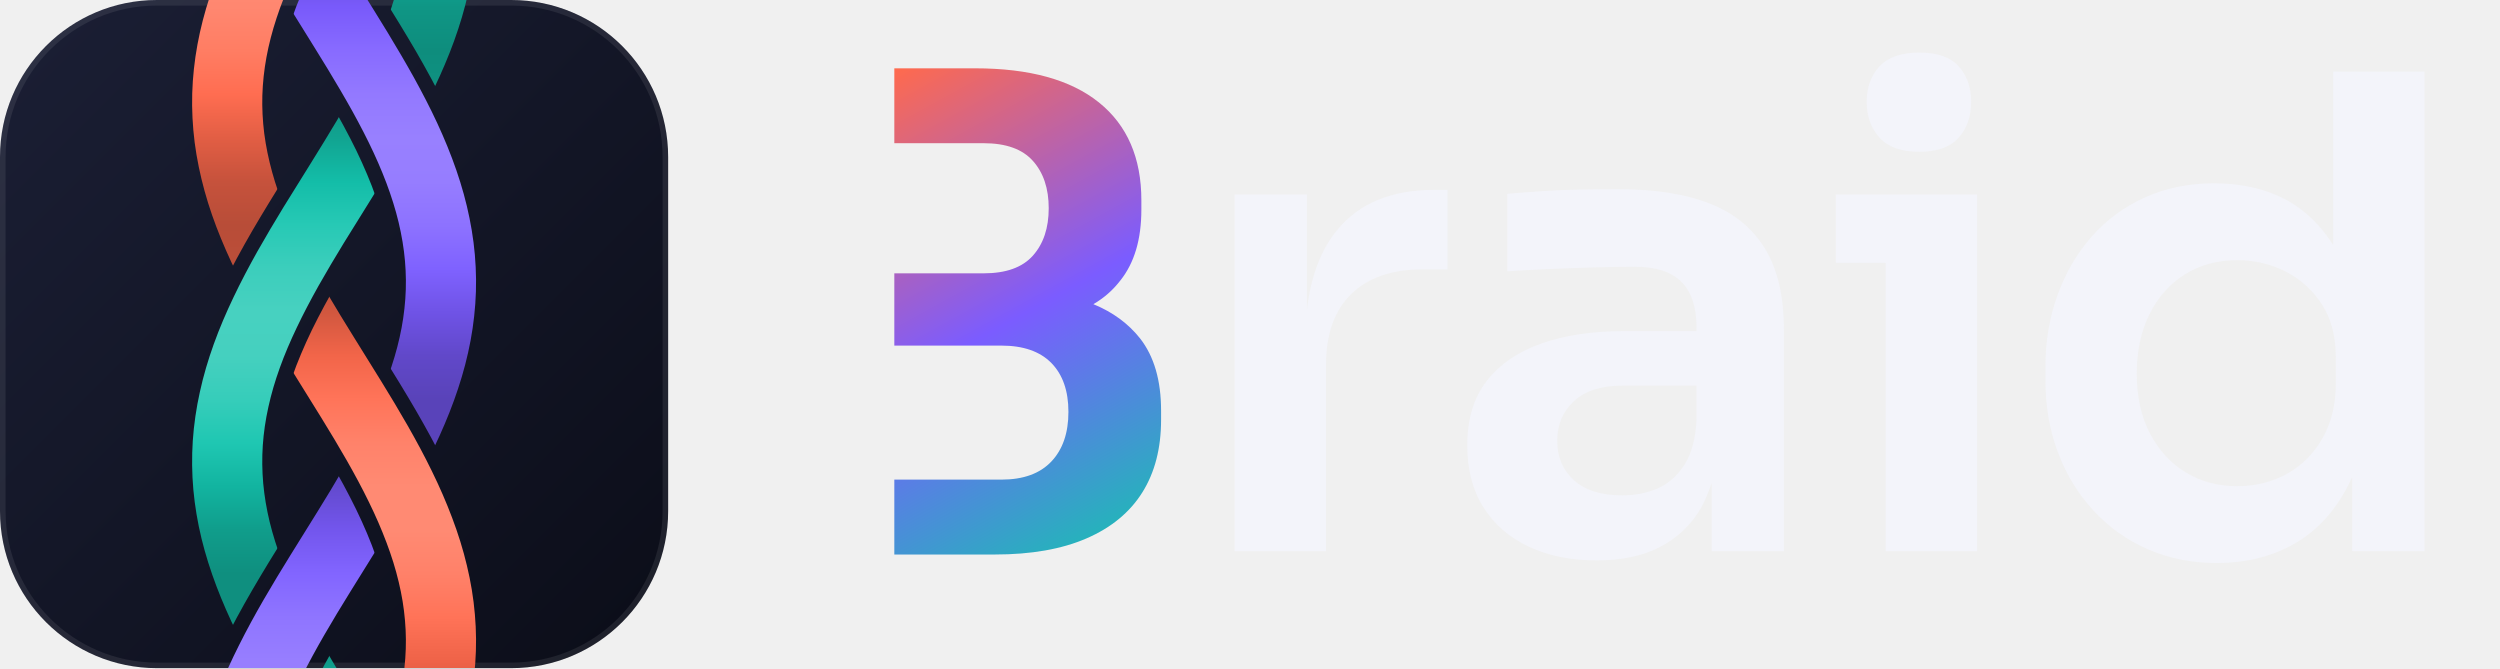
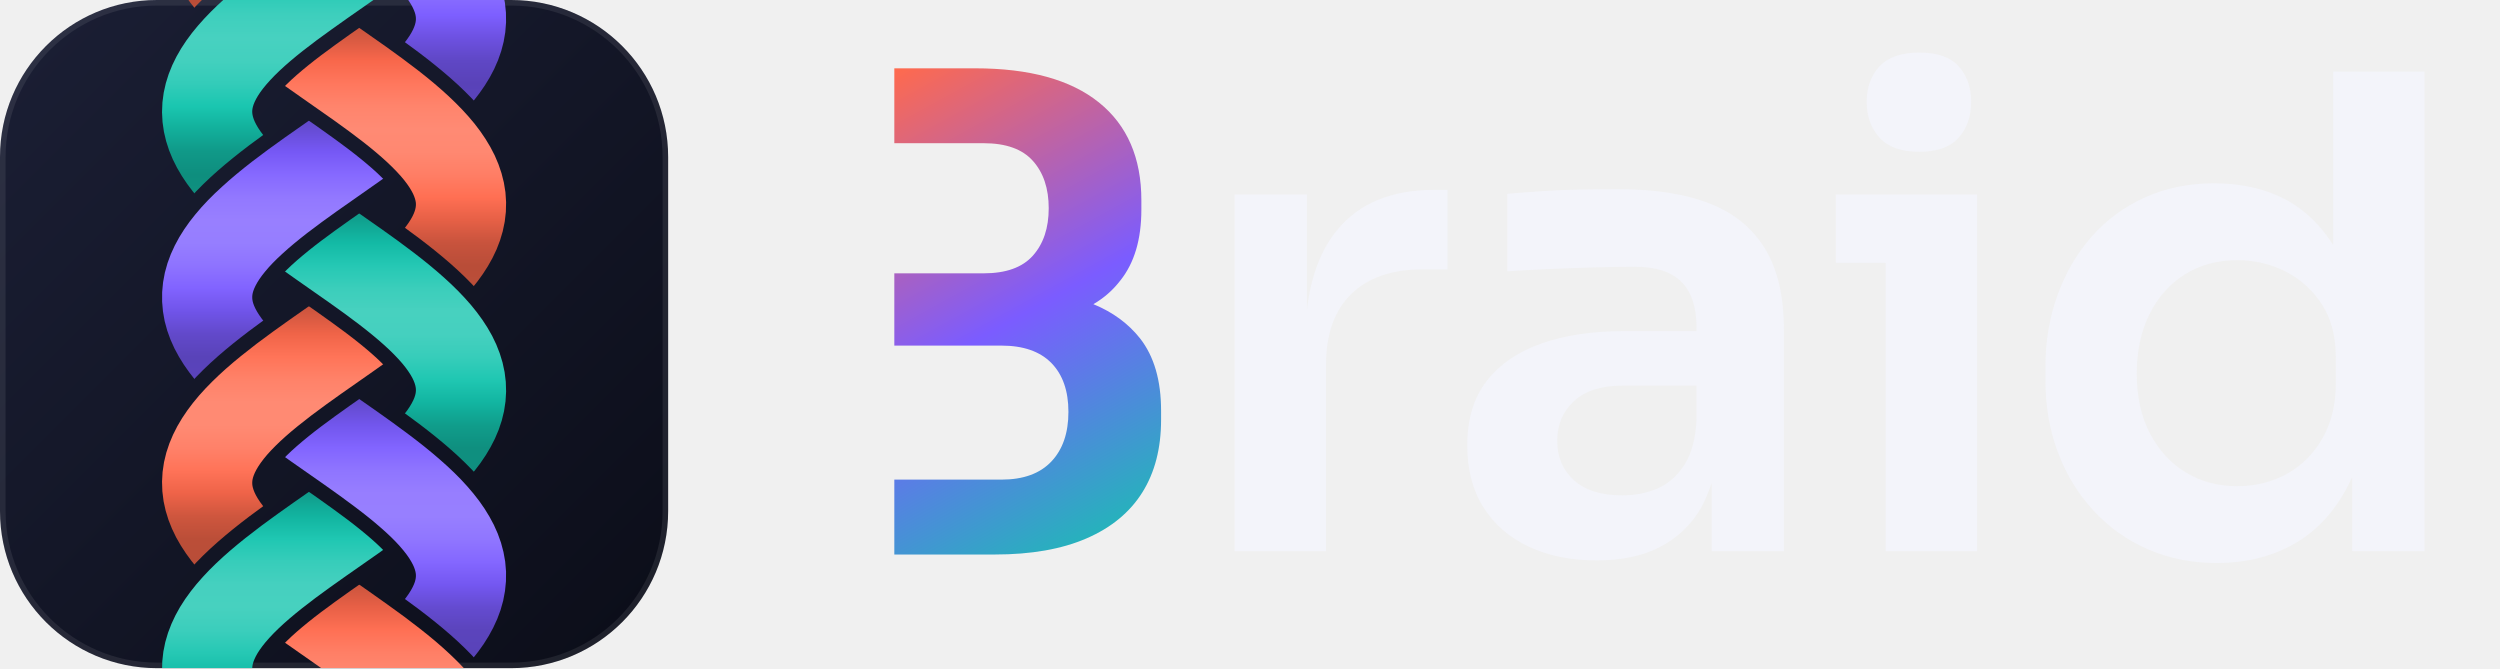
<svg xmlns="http://www.w3.org/2000/svg" width="449" height="120" viewBox="0 0 449 120">
  <defs>
    <linearGradient id="ldark-g0" gradientUnits="userSpaceOnUse" x1="-90" y1="0" x2="90" y2="0">
-       <stop offset="0%" stop-color="#ff6a4d" />
-       <stop offset="4.35%" stop-color="#ff7a60" />
-       <stop offset="8.7%" stop-color="#ff866e" />
-       <stop offset="13.04%" stop-color="#ff8b74" />
-       <stop offset="17.39%" stop-color="#ff8770" />
-       <stop offset="21.74%" stop-color="#ff7d63" />
-       <stop offset="26.09%" stop-color="#ff6d51" />
-       <stop offset="30.43%" stop-color="#e25e44" />
-       <stop offset="34.78%" stop-color="#c6523c" />
-       <stop offset="39.13%" stop-color="#b84d38" />
-       <stop offset="43.48%" stop-color="#bc4e39" />
-       <stop offset="47.83%" stop-color="#d1573f" />
-       <stop offset="52.17%" stop-color="#f26549" />
-       <stop offset="56.52%" stop-color="#ff7459" />
-       <stop offset="60.87%" stop-color="#ff826a" />
-       <stop offset="65.22%" stop-color="#ff8a73" />
-       <stop offset="69.57%" stop-color="#ff8a73" />
-       <stop offset="73.91%" stop-color="#ff8169" />
-       <stop offset="78.26%" stop-color="#ff7358" />
-       <stop offset="82.61%" stop-color="#ef6348" />
-       <stop offset="86.96%" stop-color="#cf563f" />
-       <stop offset="91.3%" stop-color="#bb4e39" />
-       <stop offset="95.65%" stop-color="#b94d38" />
-       <stop offset="100%" stop-color="#c8533c" />
+       <stop offset="0%" stop-color="#ff866f" />
+       <stop offset="2.27%" stop-color="#ff8b74" />
+       <stop offset="4.55%" stop-color="#ff876f" />
+       <stop offset="6.82%" stop-color="#ff7b62" />
+       <stop offset="9.09%" stop-color="#ff6b4f" />
+       <stop offset="11.36%" stop-color="#df5d43" />
+       <stop offset="13.64%" stop-color="#c4513b" />
+       <stop offset="15.91%" stop-color="#b84c37" />
+       <stop offset="18.18%" stop-color="#be4f39" />
+       <stop offset="20.45%" stop-color="#d65941" />
+       <stop offset="22.73%" stop-color="#f8674b" />
+       <stop offset="25%" stop-color="#ff775d" />
+       <stop offset="27.27%" stop-color="#ff846c" />
+       <stop offset="29.55%" stop-color="#ff8a74" />
+       <stop offset="31.82%" stop-color="#ff8871" />
+       <stop offset="34.09%" stop-color="#ff7e65" />
+       <stop offset="36.36%" stop-color="#ff6f53" />
+       <stop offset="38.64%" stop-color="#e66046" />
+       <stop offset="40.91%" stop-color="#c8533d" />
+       <stop offset="43.18%" stop-color="#b94d38" />
+       <stop offset="45.45%" stop-color="#bb4e39" />
+       <stop offset="47.73%" stop-color="#cf563f" />
+       <stop offset="50%" stop-color="#f06448" />
+       <stop offset="52.27%" stop-color="#ff7458" />
+       <stop offset="54.55%" stop-color="#ff8269" />
+       <stop offset="56.82%" stop-color="#ff8a73" />
+       <stop offset="59.09%" stop-color="#ff8a73" />
+       <stop offset="61.36%" stop-color="#ff8169" />
+       <stop offset="63.64%" stop-color="#ff7358" />
+       <stop offset="65.91%" stop-color="#ee6348" />
+       <stop offset="68.18%" stop-color="#ce563e" />
+       <stop offset="70.45%" stop-color="#bb4e38" />
+       <stop offset="72.73%" stop-color="#b94d38" />
+       <stop offset="75%" stop-color="#ca543d" />
+       <stop offset="77.27%" stop-color="#e86046" />
+       <stop offset="79.55%" stop-color="#ff7054" />
+       <stop offset="81.82%" stop-color="#ff7f66" />
+       <stop offset="84.09%" stop-color="#ff8972" />
+       <stop offset="86.36%" stop-color="#ff8a74" />
+       <stop offset="88.64%" stop-color="#ff846c" />
+       <stop offset="90.91%" stop-color="#ff765c" />
+       <stop offset="93.18%" stop-color="#f6664a" />
+       <stop offset="95.45%" stop-color="#d45840" />
+       <stop offset="97.73%" stop-color="#be4f39" />
+       <stop offset="100%" stop-color="#b84c38" />
    </linearGradient>
    <linearGradient id="ldark-g1" gradientUnits="userSpaceOnUse" x1="-90" y1="0" x2="90" y2="0">
      <stop offset="0%" stop-color="#5d46c1" />
-       <stop offset="4.35%" stop-color="#5942b8" />
-       <stop offset="8.7%" stop-color="#5d45c0" />
-       <stop offset="13.04%" stop-color="#684ed8" />
-       <stop offset="17.39%" stop-color="#795afb" />
-       <stop offset="21.74%" stop-color="#886bff" />
-       <stop offset="26.09%" stop-color="#9379ff" />
-       <stop offset="30.43%" stop-color="#9880ff" />
-       <stop offset="34.78%" stop-color="#967dff" />
-       <stop offset="39.13%" stop-color="#8d72ff" />
-       <stop offset="43.48%" stop-color="#7f62ff" />
-       <stop offset="47.83%" stop-color="#6f53e6" />
-       <stop offset="52.17%" stop-color="#6148c9" />
-       <stop offset="56.52%" stop-color="#5943b9" />
-       <stop offset="60.87%" stop-color="#5a43bb" />
-       <stop offset="65.22%" stop-color="#634ace" />
-       <stop offset="69.57%" stop-color="#7356ed" />
-       <stop offset="73.91%" stop-color="#8265ff" />
-       <stop offset="78.26%" stop-color="#8f75ff" />
-       <stop offset="82.61%" stop-color="#977eff" />
-       <stop offset="86.96%" stop-color="#977fff" />
-       <stop offset="91.3%" stop-color="#9177ff" />
-       <stop offset="95.65%" stop-color="#8568ff" />
-       <stop offset="100%" stop-color="#7558f3" />
+       <stop offset="2.27%" stop-color="#694fda" />
+       <stop offset="4.55%" stop-color="#7a5bfd" />
+       <stop offset="6.82%" stop-color="#896dff" />
+       <stop offset="9.09%" stop-color="#937aff" />
+       <stop offset="11.36%" stop-color="#9880ff" />
+       <stop offset="13.64%" stop-color="#957cff" />
+       <stop offset="15.91%" stop-color="#8b70ff" />
+       <stop offset="18.18%" stop-color="#7d5fff" />
+       <stop offset="20.45%" stop-color="#6d51e1" />
+       <stop offset="22.73%" stop-color="#5f47c5" />
+       <stop offset="25%" stop-color="#5942b8" />
+       <stop offset="27.27%" stop-color="#5b44bd" />
+       <stop offset="29.55%" stop-color="#664cd4" />
+       <stop offset="31.82%" stop-color="#7658f5" />
+       <stop offset="34.09%" stop-color="#8669ff" />
+       <stop offset="36.36%" stop-color="#9278ff" />
+       <stop offset="38.64%" stop-color="#987fff" />
+       <stop offset="40.91%" stop-color="#967eff" />
+       <stop offset="43.18%" stop-color="#8e73ff" />
+       <stop offset="45.45%" stop-color="#8163ff" />
+       <stop offset="47.73%" stop-color="#7054e9" />
+       <stop offset="50%" stop-color="#6249ca" />
+       <stop offset="52.27%" stop-color="#5943b9" />
+       <stop offset="54.55%" stop-color="#5a43bb" />
+       <stop offset="56.82%" stop-color="#634acd" />
+       <stop offset="59.09%" stop-color="#7256ed" />
+       <stop offset="61.36%" stop-color="#8265ff" />
+       <stop offset="63.64%" stop-color="#8f75ff" />
+       <stop offset="65.91%" stop-color="#977eff" />
+       <stop offset="68.18%" stop-color="#977fff" />
+       <stop offset="70.45%" stop-color="#9076ff" />
+       <stop offset="72.73%" stop-color="#8467ff" />
+       <stop offset="75%" stop-color="#7457f1" />
+       <stop offset="77.27%" stop-color="#644bd0" />
+       <stop offset="79.55%" stop-color="#5b44bc" />
+       <stop offset="81.82%" stop-color="#5943b9" />
+       <stop offset="84.09%" stop-color="#6048c8" />
+       <stop offset="86.36%" stop-color="#6f53e5" />
+       <stop offset="88.64%" stop-color="#7f61ff" />
+       <stop offset="90.91%" stop-color="#8d72ff" />
+       <stop offset="93.18%" stop-color="#967dff" />
+       <stop offset="95.45%" stop-color="#9880ff" />
+       <stop offset="97.73%" stop-color="#9279ff" />
+       <stop offset="100%" stop-color="#876bff" />
    </linearGradient>
    <linearGradient id="ldark-g2" gradientUnits="userSpaceOnUse" x1="-90" y1="0" x2="90" y2="0">
-       <stop offset="0%" stop-color="#41cfbd" />
-       <stop offset="4.35%" stop-color="#2fcbb7" />
-       <stop offset="8.7%" stop-color="#16c4af" />
-       <stop offset="13.04%" stop-color="#11ab98" />
-       <stop offset="17.39%" stop-color="#0f9685" />
-       <stop offset="21.74%" stop-color="#0e8d7d" />
-       <stop offset="26.09%" stop-color="#0f9282" />
-       <stop offset="30.43%" stop-color="#11a491" />
-       <stop offset="34.78%" stop-color="#13bda8" />
-       <stop offset="39.13%" stop-color="#27c9b5" />
-       <stop offset="43.48%" stop-color="#3ccebc" />
-       <stop offset="47.83%" stop-color="#47d1c0" />
-       <stop offset="52.17%" stop-color="#45d0bf" />
-       <stop offset="56.52%" stop-color="#36cdba" />
-       <stop offset="60.87%" stop-color="#1fc7b2" />
-       <stop offset="65.22%" stop-color="#12b4a0" />
-       <stop offset="69.57%" stop-color="#109d8b" />
-       <stop offset="73.91%" stop-color="#0f8f7f" />
-       <stop offset="78.26%" stop-color="#0f8f7f" />
-       <stop offset="82.61%" stop-color="#109c8a" />
-       <stop offset="86.96%" stop-color="#12b39f" />
-       <stop offset="91.3%" stop-color="#1ec7b2" />
-       <stop offset="95.65%" stop-color="#36ccba" />
-       <stop offset="100%" stop-color="#44d0bf" />
+       <stop offset="0%" stop-color="#14c4ae" />
+       <stop offset="2.27%" stop-color="#11a996" />
+       <stop offset="4.55%" stop-color="#0f9584" />
+       <stop offset="6.82%" stop-color="#0e8d7d" />
+       <stop offset="9.09%" stop-color="#0f9383" />
+       <stop offset="11.36%" stop-color="#11a693" />
+       <stop offset="13.64%" stop-color="#14c0ab" />
+       <stop offset="15.91%" stop-color="#2acab6" />
+       <stop offset="18.18%" stop-color="#3ecfbd" />
+       <stop offset="20.45%" stop-color="#47d1c0" />
+       <stop offset="22.73%" stop-color="#43d0be" />
+       <stop offset="25%" stop-color="#33ccb9" />
+       <stop offset="27.27%" stop-color="#1ac6b0" />
+       <stop offset="29.55%" stop-color="#12af9b" />
+       <stop offset="31.82%" stop-color="#109988" />
+       <stop offset="34.09%" stop-color="#0e8e7e" />
+       <stop offset="36.36%" stop-color="#0f9180" />
+       <stop offset="38.64%" stop-color="#10a18f" />
+       <stop offset="40.91%" stop-color="#13baa5" />
+       <stop offset="43.18%" stop-color="#25c8b4" />
+       <stop offset="45.45%" stop-color="#3bcebb" />
+       <stop offset="47.73%" stop-color="#47d1bf" />
+       <stop offset="50%" stop-color="#45d0bf" />
+       <stop offset="52.27%" stop-color="#37cdba" />
+       <stop offset="54.55%" stop-color="#20c7b2" />
+       <stop offset="56.82%" stop-color="#12b5a1" />
+       <stop offset="59.09%" stop-color="#109d8b" />
+       <stop offset="61.36%" stop-color="#0f8f7f" />
+       <stop offset="63.64%" stop-color="#0f8f7f" />
+       <stop offset="65.91%" stop-color="#109c8b" />
+       <stop offset="68.18%" stop-color="#12b4a0" />
+       <stop offset="70.45%" stop-color="#1fc7b2" />
+       <stop offset="72.73%" stop-color="#37cdba" />
+       <stop offset="75%" stop-color="#45d0bf" />
+       <stop offset="77.27%" stop-color="#47d1bf" />
+       <stop offset="79.55%" stop-color="#3bcebc" />
+       <stop offset="81.82%" stop-color="#26c8b4" />
+       <stop offset="84.09%" stop-color="#13bba6" />
+       <stop offset="86.36%" stop-color="#10a28f" />
+       <stop offset="88.64%" stop-color="#0f9181" />
+       <stop offset="90.91%" stop-color="#0e8e7e" />
+       <stop offset="93.18%" stop-color="#109887" />
+       <stop offset="95.45%" stop-color="#12ae9b" />
+       <stop offset="97.73%" stop-color="#1ac5b0" />
+       <stop offset="100%" stop-color="#32ccb8" />
    </linearGradient>
-     <mask id="ldark-m0" maskUnits="userSpaceOnUse" x="-127.8" y="-57" width="255.6" height="114">
-       <rect x="-127.8" y="-57" width="255.6" height="114" fill="#fff" />
-       <path d="M-28.25 -1.72C-26.68 -0.75 -25.1 0.24 -23.53 1.22C-21.95 2.2 -20.38 3.17 -18.8 4.13C-17.23 5.09 -15.65 6.03 -14.08 6.95C-12.5 7.86 -10.93 8.75 -9.35 9.6C-7.78 10.45 -6.2 11.26 -4.63 12.03C-3.05 12.79 -1.48 13.51 0.1 14.17C1.67 14.84 3.25 15.44 4.82 15.99C6.4 16.53 7.97 17.01 9.55 17.42" fill="none" stroke="#000" stroke-width="17.88" stroke-linecap="butt" />
-       <path d="M68.52 1.72C70.09 0.75 71.67 -0.24 73.24 -1.22C74.82 -2.2 76.39 -3.17 77.97 -4.13C79.54 -5.09 81.12 -6.03 82.69 -6.95C84.27 -7.86 85.84 -8.75 87.42 -9.6C88.99 -10.45 90.57 -11.26 92.14 -12.03C93.72 -12.79 95.29 -13.51 96.87 -14.17C98.44 -14.84 100.02 -15.44 101.59 -15.99C103.17 -16.53 104.74 -17.01 106.32 -17.42" fill="none" stroke="#000" stroke-width="17.88" stroke-linecap="butt" />
+     <mask id="ldark-m0" maskUnits="userSpaceOnUse" x="-138.6" y="-71.4" width="277.2" height="142.8">
+       <rect x="-138.6" y="-71.4" width="277.2" height="142.8" fill="#fff" />
+       <path d="M-80.91 -19.23C-79.56 -18.19 -78.21 -16.94 -76.86 -15.52C-75.51 -14.1 -74.16 -12.52 -72.81 -10.82C-71.46 -9.11 -70.11 -7.29 -68.76 -5.42C-67.41 -3.54 -66.06 -1.6 -64.71 0.33C-63.36 2.27 -62.01 4.2 -60.66 6.06C-59.31 7.93 -57.96 9.73 -56.61 11.4C-55.26 13.07 -53.91 14.63 -52.56 16C-51.21 17.38 -49.86 18.58 -48.51 19.58C-47.16 20.57 -45.81 21.35 -44.46 21.89C-43.11 22.43 -41.76 22.73 -40.41 22.79C-39.06 22.85 -37.71 22.66 -36.36 22.22C-35.01 21.79 -33.66 21.12 -32.31 20.23" fill="none" stroke="#000" stroke-width="21.48" stroke-linecap="butt" />
+       <path d="M-30.91 19.23C-29.56 18.19 -28.21 16.94 -26.86 15.52C-25.51 14.1 -24.16 12.52 -22.81 10.82C-21.46 9.11 -20.11 7.29 -18.76 5.42C-17.41 3.54 -16.06 1.6 -14.71 -0.33C-13.36 -2.27 -12.01 -4.2 -10.66 -6.06C-9.31 -7.93 -7.96 -9.73 -6.61 -11.4C-5.26 -13.07 -3.91 -14.63 -2.56 -16C-1.21 -17.38 0.14 -18.58 1.49 -19.58C2.84 -20.57 4.19 -21.35 5.54 -21.89C6.89 -22.43 8.24 -22.73 9.59 -22.79C10.94 -22.85 12.29 -22.66 13.64 -22.22C14.99 -21.79 16.34 -21.12 17.69 -20.23" fill="none" stroke="#000" stroke-width="21.48" stroke-linecap="butt" />
+       <path d="M19.09 -19.23C20.44 -18.19 21.79 -16.94 23.14 -15.52C24.49 -14.1 25.84 -12.52 27.19 -10.82C28.54 -9.11 29.89 -7.29 31.24 -5.42C32.59 -3.54 33.94 -1.6 35.29 0.33C36.64 2.27 37.99 4.2 39.34 6.06C40.69 7.93 42.04 9.73 43.39 11.4C44.74 13.07 46.09 14.63 47.44 16C48.79 17.38 50.14 18.58 51.49 19.58C52.84 20.57 54.19 21.35 55.54 21.89C56.89 22.43 58.24 22.73 59.59 22.79C60.94 22.85 62.29 22.66 63.64 22.22C64.99 21.79 66.34 21.12 67.69 20.23" fill="none" stroke="#000" stroke-width="21.48" stroke-linecap="butt" />
+       <path d="M69.09 19.23C70.44 18.19 71.79 16.94 73.14 15.52C74.49 14.1 75.84 12.52 77.19 10.82C78.54 9.11 79.89 7.29 81.24 5.42C82.59 3.54 83.94 1.6 85.29 -0.33C86.64 -2.27 87.99 -4.2 89.34 -6.06C90.69 -7.93 92.04 -9.73 93.39 -11.4C94.74 -13.07 96.09 -14.63 97.44 -16C98.79 -17.38 100.14 -18.58 101.49 -19.58C102.84 -20.57 104.19 -21.35 105.54 -21.89C106.89 -22.43 108.24 -22.73 109.59 -22.79C110.94 -22.85 112.29 -22.66 113.64 -22.22C114.99 -21.79 116.34 -21.12 117.69 -20.23" fill="none" stroke="#000" stroke-width="21.48" stroke-linecap="butt" />
    </mask>
-     <mask id="ldark-m1" maskUnits="userSpaceOnUse" x="-127.8" y="-57" width="255.6" height="114">
-       <rect x="-127.8" y="-57" width="255.6" height="114" fill="#fff" />
-       <path d="M-92.77 -1.72C-91.2 -0.75 -89.62 0.24 -88.05 1.22C-86.47 2.2 -84.9 3.17 -83.32 4.13C-81.75 5.09 -80.17 6.03 -78.6 6.95C-77.02 7.86 -75.45 8.75 -73.87 9.6C-72.3 10.45 -70.72 11.26 -69.15 12.03C-67.57 12.79 -66 13.51 -64.42 14.17C-62.85 14.84 -61.27 15.44 -59.7 15.99C-58.12 16.53 -56.55 17.01 -54.97 17.42" fill="none" stroke="#000" stroke-width="17.88" stroke-linecap="butt" />
-       <path d="M4 1.72C5.58 0.75 7.15 -0.24 8.73 -1.22C10.3 -2.2 11.88 -3.17 13.45 -4.13C15.03 -5.09 16.6 -6.03 18.18 -6.95C19.75 -7.86 21.33 -8.75 22.9 -9.6C24.48 -10.45 26.05 -11.26 27.63 -12.03C29.2 -12.79 30.78 -13.51 32.35 -14.17C33.93 -14.84 35.5 -15.44 37.08 -15.99C38.65 -16.53 40.23 -17.01 41.8 -17.42" fill="none" stroke="#000" stroke-width="17.88" stroke-linecap="butt" />
+     <mask id="ldark-m1" maskUnits="userSpaceOnUse" x="-138.6" y="-71.4" width="277.2" height="142.8">
+       <rect x="-138.6" y="-71.4" width="277.2" height="142.8" fill="#fff" />
+       <path d="M-114.24 -19.23C-112.89 -18.19 -111.54 -16.94 -110.19 -15.52C-108.84 -14.1 -107.49 -12.52 -106.14 -10.82C-104.79 -9.11 -103.44 -7.29 -102.09 -5.42C-100.74 -3.54 -99.39 -1.6 -98.04 0.33C-96.69 2.27 -95.34 4.2 -93.99 6.06C-92.64 7.93 -91.29 9.73 -89.94 11.4C-88.59 13.07 -87.24 14.63 -85.89 16C-84.54 17.38 -83.19 18.58 -81.84 19.58C-80.49 20.57 -79.14 21.35 -77.79 21.89C-76.44 22.43 -75.09 22.73 -73.74 22.79C-72.39 22.85 -71.04 22.66 -69.69 22.22C-68.34 21.79 -66.99 21.12 -65.64 20.23" fill="none" stroke="#000" stroke-width="21.48" stroke-linecap="butt" />
+       <path d="M-64.24 19.23C-62.89 18.19 -61.54 16.94 -60.19 15.52C-58.84 14.1 -57.49 12.52 -56.14 10.82C-54.79 9.11 -53.44 7.29 -52.09 5.42C-50.74 3.54 -49.39 1.6 -48.04 -0.33C-46.69 -2.27 -45.34 -4.2 -43.99 -6.06C-42.64 -7.93 -41.29 -9.73 -39.94 -11.4C-38.59 -13.07 -37.24 -14.63 -35.89 -16C-34.54 -17.38 -33.19 -18.58 -31.84 -19.58C-30.49 -20.57 -29.14 -21.35 -27.79 -21.89C-26.44 -22.43 -25.09 -22.73 -23.74 -22.79C-22.39 -22.85 -21.04 -22.66 -19.69 -22.22C-18.34 -21.79 -16.99 -21.12 -15.64 -20.23" fill="none" stroke="#000" stroke-width="21.48" stroke-linecap="butt" />
+       <path d="M-14.24 -19.23C-12.89 -18.19 -11.54 -16.94 -10.19 -15.52C-8.84 -14.1 -7.49 -12.52 -6.14 -10.82C-4.79 -9.11 -3.44 -7.29 -2.09 -5.42C-0.74 -3.54 0.61 -1.6 1.96 0.33C3.31 2.27 4.66 4.2 6.01 6.06C7.36 7.93 8.71 9.73 10.06 11.4C11.41 13.07 12.76 14.63 14.11 16C15.46 17.38 16.81 18.58 18.16 19.58C19.51 20.57 20.86 21.35 22.21 21.89C23.56 22.43 24.91 22.73 26.26 22.79C27.61 22.85 28.96 22.66 30.31 22.22C31.66 21.79 33.01 21.12 34.36 20.23" fill="none" stroke="#000" stroke-width="21.48" stroke-linecap="butt" />
+       <path d="M35.76 19.23C37.11 18.19 38.46 16.94 39.81 15.52C41.16 14.1 42.51 12.52 43.86 10.82C45.21 9.11 46.56 7.29 47.91 5.42C49.26 3.54 50.61 1.6 51.96 -0.33C53.31 -2.27 54.66 -4.2 56.01 -6.06C57.36 -7.93 58.71 -9.73 60.06 -11.4C61.41 -13.07 62.76 -14.63 64.11 -16C65.46 -17.38 66.81 -18.58 68.16 -19.58C69.51 -20.57 70.86 -21.35 72.21 -21.89C73.56 -22.43 74.91 -22.73 76.26 -22.79C77.61 -22.85 78.96 -22.66 80.31 -22.22C81.66 -21.79 83.01 -21.12 84.36 -20.23" fill="none" stroke="#000" stroke-width="21.48" stroke-linecap="butt" />
    </mask>
-     <mask id="ldark-m2" maskUnits="userSpaceOnUse" x="-127.8" y="-57" width="255.6" height="114">
-       <rect x="-127.8" y="-57" width="255.6" height="114" fill="#fff" />
-       <path d="M-60.51 1.72C-58.94 0.75 -57.36 -0.24 -55.79 -1.22C-54.21 -2.2 -52.64 -3.17 -51.06 -4.13C-49.49 -5.09 -47.91 -6.03 -46.34 -6.95C-44.76 -7.86 -43.19 -8.75 -41.61 -9.6C-40.04 -10.45 -38.46 -11.26 -36.89 -12.03C-35.31 -12.79 -33.74 -13.51 -32.16 -14.17C-30.59 -14.84 -29.01 -15.44 -27.44 -15.99C-25.86 -16.53 -24.29 -17.01 -22.71 -17.42" fill="none" stroke="#000" stroke-width="17.88" stroke-linecap="butt" />
-       <path d="M36.26 -1.72C37.84 -0.75 39.41 0.24 40.99 1.22C42.56 2.2 44.14 3.17 45.71 4.13C47.29 5.09 48.86 6.03 50.44 6.95C52.01 7.86 53.59 8.75 55.16 9.6C56.74 10.45 58.31 11.26 59.89 12.03C61.46 12.79 63.04 13.51 64.61 14.17C66.19 14.84 67.76 15.44 69.34 15.99C70.91 16.53 72.49 17.01 74.06 17.42" fill="none" stroke="#000" stroke-width="17.88" stroke-linecap="butt" />
+     <mask id="ldark-m2" maskUnits="userSpaceOnUse" x="-138.6" y="-71.4" width="277.2" height="142.8">
+       <rect x="-138.6" y="-71.4" width="277.2" height="142.8" fill="#fff" />
+       <path d="M-97.58 19.23C-96.23 18.19 -94.88 16.94 -93.53 15.52C-92.18 14.1 -90.83 12.52 -89.48 10.82C-88.13 9.11 -86.78 7.29 -85.43 5.42C-84.08 3.54 -82.73 1.6 -81.38 -0.33C-80.03 -2.27 -78.68 -4.2 -77.33 -6.06C-75.98 -7.93 -74.63 -9.73 -73.28 -11.4C-71.93 -13.07 -70.58 -14.63 -69.23 -16C-67.88 -17.38 -66.53 -18.58 -65.18 -19.58C-63.83 -20.57 -62.48 -21.35 -61.13 -21.89C-59.78 -22.43 -58.43 -22.73 -57.08 -22.79C-55.73 -22.85 -54.38 -22.66 -53.03 -22.22C-51.68 -21.79 -50.33 -21.12 -48.98 -20.23" fill="none" stroke="#000" stroke-width="21.48" stroke-linecap="butt" />
+       <path d="M-47.58 -19.23C-46.23 -18.19 -44.88 -16.94 -43.53 -15.52C-42.18 -14.1 -40.83 -12.52 -39.48 -10.82C-38.13 -9.11 -36.78 -7.29 -35.43 -5.42C-34.08 -3.54 -32.73 -1.6 -31.38 0.33C-30.03 2.27 -28.68 4.2 -27.33 6.06C-25.98 7.93 -24.63 9.73 -23.28 11.4C-21.93 13.07 -20.58 14.63 -19.23 16C-17.88 17.38 -16.53 18.58 -15.18 19.58C-13.83 20.57 -12.48 21.35 -11.13 21.89C-9.78 22.43 -8.43 22.73 -7.08 22.79C-5.73 22.85 -4.38 22.66 -3.03 22.22C-1.68 21.79 -0.33 21.12 1.02 20.23" fill="none" stroke="#000" stroke-width="21.48" stroke-linecap="butt" />
+       <path d="M2.42 19.23C3.77 18.19 5.12 16.94 6.47 15.52C7.82 14.1 9.17 12.52 10.52 10.82C11.87 9.11 13.22 7.29 14.57 5.42C15.92 3.54 17.27 1.6 18.62 -0.33C19.97 -2.27 21.32 -4.2 22.67 -6.06C24.02 -7.93 25.37 -9.73 26.72 -11.4C28.07 -13.07 29.42 -14.63 30.77 -16C32.12 -17.38 33.47 -18.58 34.82 -19.58C36.17 -20.57 37.52 -21.35 38.87 -21.89C40.22 -22.43 41.57 -22.73 42.92 -22.79C44.27 -22.85 45.62 -22.66 46.97 -22.22C48.32 -21.79 49.67 -21.12 51.02 -20.23" fill="none" stroke="#000" stroke-width="21.48" stroke-linecap="butt" />
+       <path d="M52.42 -19.23C53.77 -18.19 55.12 -16.94 56.47 -15.52C57.82 -14.1 59.17 -12.52 60.52 -10.82C61.87 -9.11 63.22 -7.29 64.57 -5.42C65.92 -3.54 67.27 -1.6 68.62 0.33C69.97 2.27 71.32 4.2 72.67 6.06C74.02 7.93 75.37 9.73 76.72 11.4C78.07 13.07 79.42 14.63 80.77 16C82.12 17.38 83.47 18.58 84.82 19.58C86.17 20.57 87.52 21.35 88.87 21.89C90.22 22.43 91.57 22.73 92.92 22.79C94.27 22.85 95.62 22.66 96.97 22.22C98.32 21.79 99.67 21.12 101.02 20.23" fill="none" stroke="#000" stroke-width="21.48" stroke-linecap="butt" />
    </mask>
    <linearGradient id="ldark-bg" x1="0" y1="0" x2="1" y2="1">
      <stop offset="0" stop-color="#1B1F35" />
      <stop offset="1" stop-color="#0B0D18" />
    </linearGradient>
    <clipPath id="ldark-clip">
      <rect x="0" y="0" width="120" height="120" rx="28.2" />
    </clipPath>
    <linearGradient id="wdark-three" gradientUnits="userSpaceOnUse" x1="160.62" y1="12.27" x2="208.528" y2="99.59">
      <stop offset="0" stop-color="#FF6A4D" />
      <stop offset="0.5" stop-color="#7B5CFF" />
      <stop offset="1" stop-color="#14C4AE" />
    </linearGradient>
  </defs>
  <rect x="0" y="0" width="120" height="120" rx="28.2" fill="url(#ldark-bg)" />
  <rect x="0.5" y="0.5" width="119" height="119" rx="27.7" fill="none" stroke="#ffffff" stroke-opacity="0.08" />
  <g clip-path="url(#ldark-clip)">
    <g transform="translate(60 60) rotate(90)">
-       <path d="M-90 0C-87.39 1.63 -84.78 3.25 -82.17 4.83C-79.57 6.4 -76.96 7.92 -74.35 9.34C-71.74 10.76 -69.13 12.08 -66.52 13.26C-63.91 14.43 -61.3 15.47 -58.7 16.32C-56.09 17.18 -53.48 17.86 -50.87 18.34C-48.26 18.82 -45.65 19.1 -43.04 19.18C-40.43 19.25 -37.83 19.12 -35.22 18.79C-32.61 18.45 -30 17.91 -27.39 17.19C-24.78 16.47 -22.17 15.56 -19.57 14.49C-16.96 13.42 -14.35 12.2 -11.74 10.86C-9.13 9.52 -6.52 8.06 -3.91 6.53C-1.3 5 1.3 3.4 3.91 1.78C6.52 0.16 9.13 -1.48 11.74 -3.08C14.35 -4.69 16.96 -6.26 19.57 -7.75C22.17 -9.23 24.78 -10.64 27.39 -11.91C30 -13.19 32.61 -14.33 35.22 -15.31C37.83 -16.3 40.43 -17.11 43.04 -17.73C45.65 -18.36 48.26 -18.79 50.87 -19.01C53.48 -19.24 56.09 -19.26 58.7 -19.07C61.3 -18.89 63.91 -18.5 66.52 -17.91C69.13 -17.32 71.74 -16.54 74.35 -15.59C76.96 -14.65 79.57 -13.53 82.17 -12.28C84.78 -11.03 87.39 -9.65 90 -8.17" fill="none" stroke="url(#ldark-g0)" stroke-width="12.6" stroke-linecap="round" mask="url(#ldark-m0)" />
-       <path d="M-90 16.63C-87.39 15.81 -84.78 14.82 -82.17 13.68C-79.57 12.54 -76.96 11.25 -74.35 9.86C-71.74 8.46 -69.13 6.96 -66.52 5.4C-63.91 3.84 -61.3 2.22 -58.7 0.59C-56.09 -1.03 -53.48 -2.66 -50.87 -4.25C-48.26 -5.83 -45.65 -7.37 -43.04 -8.82C-40.43 -10.26 -37.83 -11.61 -35.22 -12.82C-32.61 -14.03 -30 -15.1 -27.39 -16C-24.78 -16.9 -22.17 -17.63 -19.57 -18.15C-16.96 -18.68 -14.35 -19.02 -11.74 -19.14C-9.13 -19.27 -6.52 -19.19 -3.91 -18.9C-1.3 -18.62 1.3 -18.13 3.91 -17.45C6.52 -16.77 9.13 -15.9 11.74 -14.87C14.35 -13.84 16.96 -12.65 19.57 -11.34C22.17 -10.03 24.78 -8.6 27.39 -7.08C30 -5.57 32.61 -3.99 35.22 -2.37C37.83 -0.76 40.43 0.88 43.04 2.49C45.65 4.11 48.26 5.69 50.87 7.2C53.48 8.71 56.09 10.13 58.7 11.44C61.3 12.75 63.91 13.93 66.52 14.95C69.13 15.97 71.74 16.83 74.35 17.5C76.96 18.17 79.57 18.65 82.17 18.92C84.78 19.2 87.39 19.27 90 19.13" fill="none" stroke="url(#ldark-g1)" stroke-width="12.6" stroke-linecap="round" mask="url(#ldark-m1)" />
-       <path d="M-90 -16.63C-87.39 -17.44 -84.78 -18.07 -82.17 -18.51C-79.57 -18.94 -76.96 -19.17 -74.35 -19.2C-71.74 -19.22 -69.13 -19.04 -66.52 -18.66C-63.91 -18.27 -61.3 -17.69 -58.7 -16.92C-56.09 -16.15 -53.48 -15.2 -50.87 -14.09C-48.26 -12.99 -45.65 -11.73 -43.04 -10.36C-40.43 -8.99 -37.83 -7.51 -35.22 -5.97C-32.61 -4.42 -30 -2.81 -27.39 -1.19C-24.78 0.43 -22.17 2.07 -19.57 3.67C-16.96 5.26 -14.35 6.82 -11.74 8.29C-9.13 9.75 -6.52 11.13 -3.91 12.37C-1.3 13.62 1.3 14.73 3.91 15.67C6.52 16.61 9.13 17.38 11.74 17.95C14.35 18.53 16.96 18.91 19.57 19.09C22.17 19.26 24.78 19.23 27.39 19C30 18.76 32.61 18.32 35.22 17.69C37.83 17.05 40.43 16.23 43.04 15.24C45.65 14.25 48.26 13.1 50.87 11.82C53.48 10.53 56.09 9.13 58.7 7.63C61.3 6.14 63.91 4.57 66.52 2.96C69.13 1.35 71.74 -0.28 74.35 -1.9C76.96 -3.52 79.57 -5.12 82.17 -6.64C84.78 -8.17 87.39 -9.62 90 -10.96" fill="none" stroke="url(#ldark-g2)" stroke-width="12.6" stroke-linecap="round" mask="url(#ldark-m2)" />
+       <path d="M-90 11.33C-88.64 13.02 -87.27 14.59 -85.91 15.99C-84.55 17.38 -83.18 18.6 -81.82 19.59C-80.45 20.59 -79.09 21.37 -77.73 21.91C-76.36 22.45 -75 22.75 -73.64 22.79C-72.27 22.84 -70.91 22.63 -69.55 22.18C-68.18 21.72 -66.82 21.02 -65.45 20.1C-64.09 19.18 -62.73 18.04 -61.36 16.71C-60 15.38 -58.64 13.86 -57.27 12.21C-55.91 10.56 -54.55 8.78 -53.18 6.92C-51.82 5.06 -50.45 3.12 -49.09 1.17C-47.73 -0.78 -46.36 -2.75 -45 -4.66C-43.64 -6.57 -42.27 -8.43 -40.91 -10.18C-39.55 -11.93 -38.18 -13.56 -36.82 -15.03C-35.45 -16.5 -34.09 -17.8 -32.73 -18.9C-31.36 -19.99 -30 -20.87 -28.64 -21.52C-27.27 -22.16 -25.91 -22.57 -24.55 -22.73C-23.18 -22.88 -21.82 -22.79 -20.45 -22.44C-19.09 -22.1 -17.73 -21.51 -16.36 -20.68C-15 -19.86 -13.64 -18.81 -12.27 -17.56C-10.91 -16.32 -9.55 -14.88 -8.18 -13.29C-6.82 -11.7 -5.45 -9.97 -4.09 -8.15C-2.73 -6.32 -1.36 -4.41 0 -2.46C1.36 -0.52 2.73 1.45 4.09 3.38C5.45 5.31 6.82 7.2 8.18 9C9.55 10.79 10.91 12.49 12.27 14.03C13.64 15.57 15 16.95 16.36 18.14C17.73 19.32 19.09 20.3 20.45 21.05C21.82 21.8 23.18 22.32 24.55 22.59C25.91 22.85 27.27 22.87 28.64 22.64C30 22.4 31.36 21.92 32.73 21.2C34.09 20.48 35.45 19.52 36.82 18.37C38.18 17.21 39.55 15.85 40.91 14.33C42.27 12.81 43.64 11.13 45 9.35C46.36 7.57 47.73 5.68 49.09 3.75C50.45 1.83 51.82 -0.14 53.18 -2.09C54.55 -4.03 55.91 -5.95 57.27 -7.79C58.64 -9.62 60 -11.37 61.36 -12.98C62.73 -14.59 64.09 -16.05 65.45 -17.32C66.82 -18.59 68.18 -19.67 69.55 -20.52C70.91 -21.37 72.27 -22 73.64 -22.37C75 -22.75 76.36 -22.88 77.73 -22.75C79.09 -22.63 80.45 -22.26 81.82 -21.64C83.18 -21.03 84.55 -20.17 85.91 -19.11C87.27 -18.04 88.64 -16.76 90 -15.32" fill="none" stroke="url(#ldark-g0)" stroke-width="16.2" stroke-linecap="round" mask="url(#ldark-m0)" />
+       <path d="M-90 11.47C-88.64 9.78 -87.27 7.97 -85.91 6.08C-84.55 4.2 -83.18 2.25 -81.82 0.3C-80.45 -1.65 -79.09 -3.61 -77.73 -5.51C-76.36 -7.4 -75 -9.24 -73.64 -10.95C-72.27 -12.66 -70.91 -14.26 -69.55 -15.67C-68.18 -17.09 -66.82 -18.34 -65.45 -19.37C-64.09 -20.4 -62.73 -21.22 -61.36 -21.79C-60 -22.37 -58.64 -22.7 -57.27 -22.78C-55.91 -22.86 -54.55 -22.69 -53.18 -22.27C-51.82 -21.86 -50.45 -21.19 -49.09 -20.3C-47.73 -19.41 -46.36 -18.3 -45 -17C-43.64 -15.7 -42.27 -14.21 -40.91 -12.58C-39.55 -10.95 -38.18 -9.18 -36.82 -7.33C-35.45 -5.48 -34.09 -3.55 -32.73 -1.6C-31.36 0.35 -30 2.31 -28.64 4.23C-27.27 6.15 -25.91 8.03 -24.55 9.79C-23.18 11.55 -21.82 13.21 -20.45 14.7C-19.09 16.2 -17.73 17.53 -16.36 18.65C-15 19.77 -13.64 20.69 -12.27 21.37C-10.91 22.05 -9.55 22.5 -8.18 22.69C-6.82 22.88 -5.45 22.82 -4.09 22.52C-2.73 22.21 -1.36 21.65 0 20.86C1.36 20.07 2.73 19.05 4.09 17.84C5.45 16.62 6.82 15.21 8.18 13.64C9.55 12.08 10.91 10.36 12.27 8.55C13.64 6.74 15 4.83 16.36 2.9C17.73 0.96 19.09 -1.01 20.45 -2.95C21.82 -4.89 23.18 -6.79 24.55 -8.6C25.91 -10.41 27.27 -12.12 28.64 -13.68C30 -15.25 31.36 -16.66 32.73 -17.87C34.09 -19.08 35.45 -20.1 36.82 -20.88C38.18 -21.67 39.55 -22.22 40.91 -22.52C42.27 -22.83 43.64 -22.88 45 -22.68C46.36 -22.49 47.73 -22.04 49.09 -21.35C50.45 -20.67 51.82 -19.75 53.18 -18.62C54.55 -17.49 55.91 -16.16 57.27 -14.66C58.64 -13.17 60 -11.51 61.36 -9.74C62.73 -7.98 64.09 -6.1 65.45 -4.18C66.82 -2.26 68.18 -0.3 69.55 1.65C70.91 3.6 72.27 5.53 73.64 7.38C75 9.23 76.36 10.99 77.73 12.62C79.09 14.25 80.45 15.74 81.82 17.03C83.18 18.33 84.55 19.44 85.91 20.33C87.27 21.21 88.64 21.87 90 22.28" fill="none" stroke="url(#ldark-g1)" stroke-width="16.2" stroke-linecap="round" mask="url(#ldark-m1)" />
+       <path d="M-90 -22.8C-88.64 -22.81 -87.27 -22.56 -85.91 -22.07C-84.55 -21.58 -83.18 -20.85 -81.82 -19.89C-80.45 -18.94 -79.09 -17.76 -77.73 -16.41C-76.36 -15.05 -75 -13.51 -73.64 -11.84C-72.27 -10.17 -70.91 -8.37 -69.55 -6.5C-68.18 -4.63 -66.82 -2.69 -65.45 -0.73C-64.09 1.22 -62.73 3.18 -61.36 5.08C-60 6.99 -58.64 8.84 -57.27 10.57C-55.91 12.3 -54.55 13.91 -53.18 15.36C-51.82 16.8 -50.45 18.07 -49.09 19.14C-47.73 20.2 -46.36 21.05 -45 21.66C-43.64 22.27 -42.27 22.64 -40.91 22.76C-39.55 22.88 -38.18 22.74 -36.82 22.36C-35.45 21.98 -34.09 21.35 -32.73 20.5C-31.36 19.64 -30 18.56 -28.64 17.28C-27.27 16.01 -25.91 14.55 -24.55 12.94C-23.18 11.33 -21.82 9.58 -20.45 7.74C-19.09 5.9 -17.73 3.98 -16.36 2.03C-15 0.09 -13.64 -1.88 -12.27 -3.81C-10.91 -5.73 -9.55 -7.62 -8.18 -9.4C-6.82 -11.18 -5.45 -12.85 -4.09 -14.37C-2.73 -15.89 -1.36 -17.24 0 -18.4C1.36 -19.55 2.73 -20.5 4.09 -21.22C5.45 -21.93 6.82 -22.41 8.18 -22.64C9.55 -22.87 10.91 -22.85 12.27 -22.58C13.64 -22.31 15 -21.79 16.36 -21.03C17.73 -20.28 19.09 -19.29 20.45 -18.11C21.82 -16.92 23.18 -15.53 24.55 -13.99C25.91 -12.44 27.27 -10.75 28.64 -8.95C30 -7.15 31.36 -5.26 32.73 -3.33C34.09 -1.39 35.45 0.58 36.82 2.52C38.18 4.46 39.55 6.37 40.91 8.2C42.27 10.02 43.64 11.75 45 13.34C46.36 14.92 47.73 16.36 49.09 17.6C50.45 18.84 51.82 19.89 53.18 20.71C54.55 21.52 55.91 22.11 57.27 22.45C58.64 22.79 60 22.88 61.36 22.72C62.73 22.56 64.09 22.15 65.45 21.5C66.82 20.85 68.18 19.96 69.55 18.87C70.91 17.77 72.27 16.46 73.64 14.99C75 13.52 76.36 11.88 77.73 10.13C79.09 8.38 80.45 6.52 81.82 4.61C83.18 2.7 84.55 0.73 85.91 -1.22C87.27 -3.17 88.64 -5.11 90 -6.97" fill="none" stroke="url(#ldark-g2)" stroke-width="16.2" stroke-linecap="round" mask="url(#ldark-m2)" />
    </g>
  </g>
  <path d="M160.62 99.59L160.62 86.14L179.85 86.14Q185.75 86.14 188.82 82.89Q191.89 79.65 191.89 73.98Q191.89 68.32 188.82 65.19Q185.75 62.07 179.85 62.07L160.62 62.07L160.62 49.09L176.67 49.09Q182.69 49.09 185.52 45.90Q188.35 42.71 188.35 37.40Q188.35 32.09 185.52 28.91Q182.69 25.72 176.67 25.72L160.62 25.72L160.62 12.27L175.13 12.27Q189.77 12.27 197.38 18.41Q204.99 24.54 204.99 35.99L204.99 37.64Q204.99 45.66 201.21 50.38Q199.21 52.98 196.37 54.63Q201.57 56.76 204.75 60.77Q208.53 65.61 208.53 73.75L208.53 75.40Q208.53 83.07 205.16 88.44Q201.80 93.81 195.13 96.70Q188.47 99.59 178.67 99.59L160.62 99.59Z" fill="url(#wdark-three)" />
  <path d="M238.15 99L221.74 99L221.74 34.93L234.72 34.93L234.72 55.69Q235.79 46.49 240.27 41.18Q246.17 34.10 257.62 34.10L259.98 34.10L259.98 48.38L255.49 48.38Q247.23 48.38 242.69 52.80Q238.15 57.23 238.15 65.61" fill="#F3F4FA" />
  <path d="M320.39 99L307.41 99L307.41 86.73Q306.59 89.21 305.52 91.21Q302.81 95.81 298.15 98.23Q293.49 100.65 286.76 100.65Q279.80 100.65 274.55 98.17Q269.30 95.70 266.41 91.09Q263.52 86.49 263.52 80Q263.52 72.92 267 68.44Q270.48 63.95 276.79 61.71Q283.10 59.47 291.60 59.47L304.70 59.47L304.70 58.88Q304.70 53.33 301.98 50.62Q299.27 47.91 293.61 47.91Q290.66 47.91 286.53 48.02Q282.40 48.14 278.21 48.32Q274.02 48.50 270.71 48.73L270.71 34.81Q273.43 34.57 276.85 34.34Q280.27 34.10 283.87 34.04Q287.47 33.98 290.66 33.98Q300.57 33.98 307.12 36.58Q313.67 39.17 317.03 44.72Q320.39 50.27 320.39 59.23L320.39 99M304.70 75.28L304.70 69.26L291.36 69.26Q285.70 69.26 282.69 72.04Q279.68 74.81 279.68 79.18Q279.68 83.54 282.69 86.26Q285.70 88.97 291.36 88.97Q294.79 88.97 297.68 87.73Q300.57 86.49 302.52 83.48Q304.46 80.47 304.70 75.28" fill="#F3F4FA" />
  <path d="M355.08 99L338.68 99L338.68 47.20L329.71 47.20L329.71 34.93L355.08 34.93L355.08 99M344.70 27.26Q339.86 27.26 337.56 24.72Q335.26 22.18 335.26 18.29Q335.26 14.39 337.56 11.92Q339.86 9.44 344.70 9.44Q349.54 9.44 351.78 11.92Q354.02 14.39 354.02 18.29Q354.02 22.18 351.78 24.72Q349.54 27.26 344.70 27.26" fill="#F3F4FA" />
  <path d="M398.15 101.12Q391.43 101.12 385.76 98.65Q380.10 96.17 375.97 91.68Q371.84 87.20 369.60 81.24Q367.36 75.28 367.36 68.32L367.36 65.84Q367.36 59 369.54 52.98Q371.72 46.96 375.68 42.48Q379.63 37.99 385.23 35.46Q390.84 32.92 397.68 32.92Q405.23 32.92 411.02 36.11Q415.85 38.94 419.04 44.01L419.04 12.86L435.44 12.86L435.44 99L422.46 99L422.46 85.67Q421.87 86.96 421.28 88.03Q417.62 94.63 411.67 97.88Q405.71 101.12 398.15 101.12M401.81 87.32Q406.65 87.32 410.66 85.14Q414.67 82.95 417.09 78.76Q419.51 74.57 419.51 68.91L419.51 64.19Q419.51 58.53 417.03 54.69Q414.56 50.86 410.54 48.79Q406.53 46.73 401.81 46.73Q396.50 46.73 392.43 49.26Q388.36 51.80 386.06 56.40Q383.76 61 383.76 67.14Q383.76 73.28 386.12 77.82Q388.48 82.36 392.55 84.84Q396.62 87.32 401.81 87.32" fill="#F3F4FA" />
</svg>
